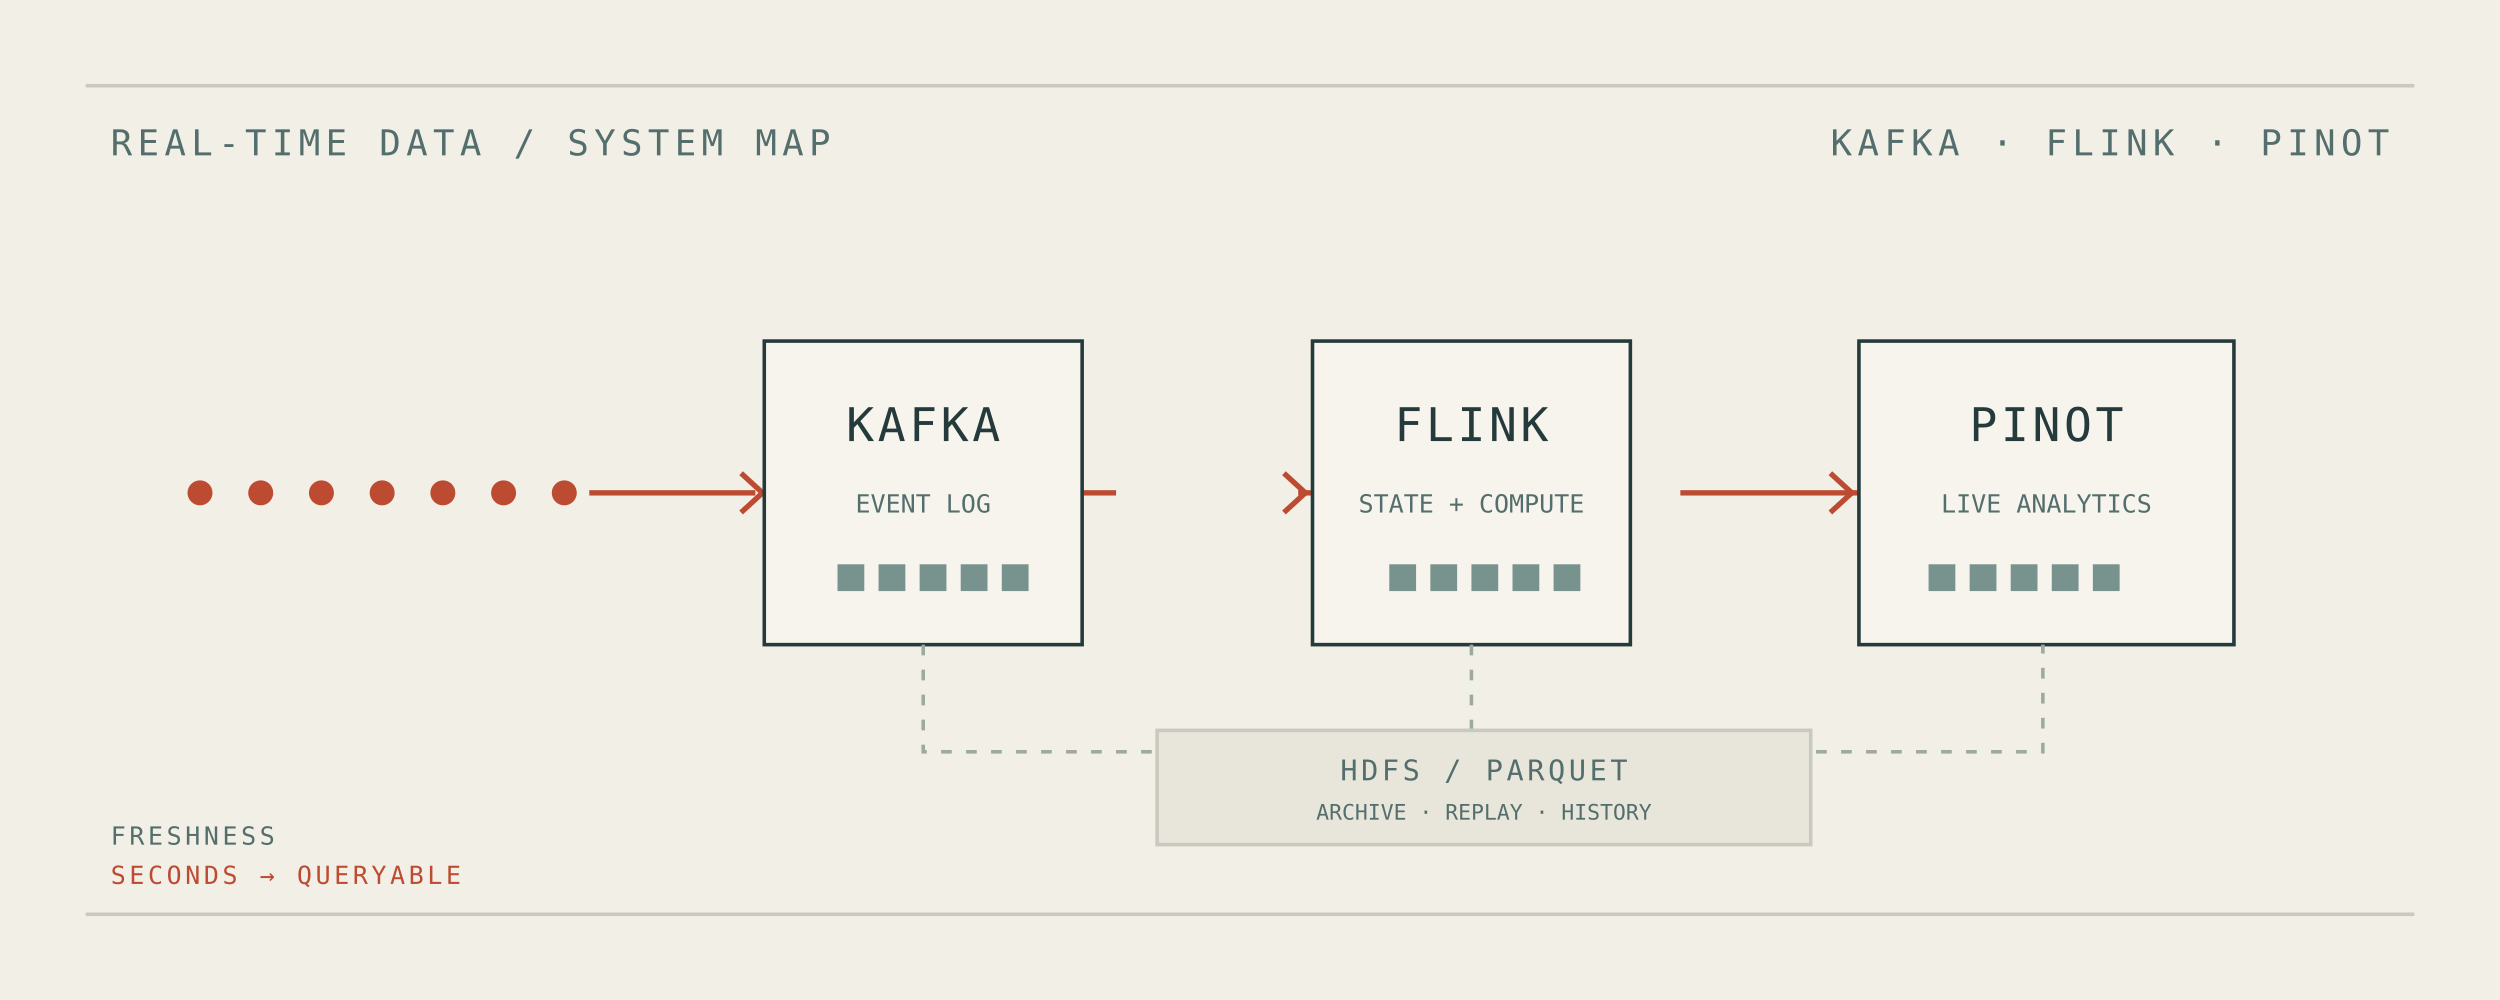
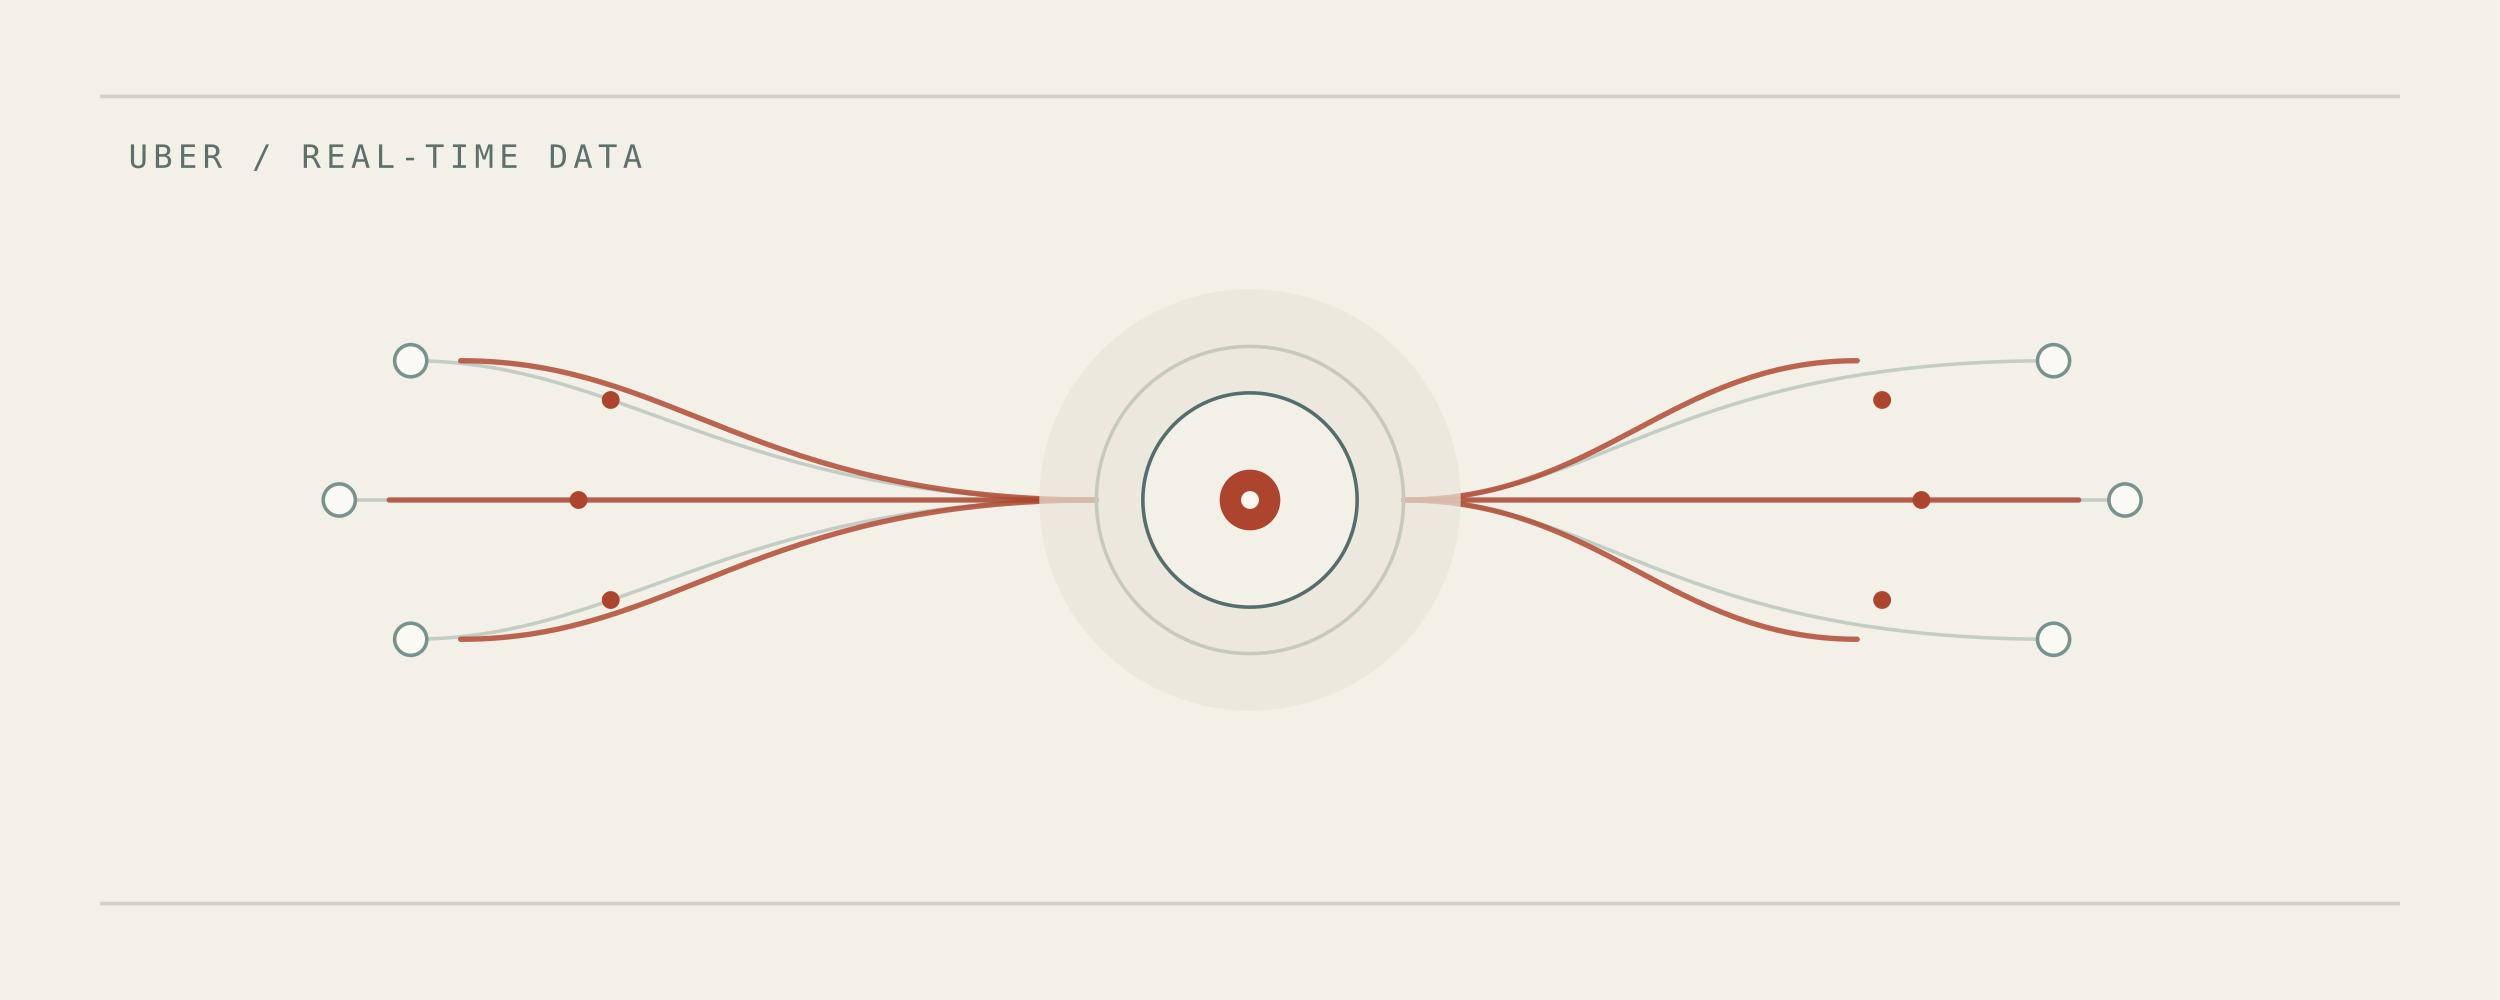
<svg xmlns="http://www.w3.org/2000/svg" viewBox="0 0 1400 560" role="img" aria-labelledby="title desc">
-   <rect width="1400" height="560" fill="#f2efe6" />
-   <path d="M48 48h1304M48 512h1304" stroke="#c9c9bf" stroke-width="2" />
-   <g fill="#536e6c" font-family="monospace" font-size="20" letter-spacing="3">
-     <text x="62" y="87">REAL-TIME DATA / SYSTEM MAP</text>
-     <text x="1338" y="87" text-anchor="end">KAFKA · FLINK · PINOT</text>
+   <rect width="1400" height="560" fill="#f3f0e7" />
+   <path d="M56 54h1288M56 506h1288" stroke="#d1d0c6" stroke-width="2" />
+   <text x="72" y="94" fill="#5d706c" font-family="DM Mono, monospace" font-size="18" letter-spacing="3">UBER / REAL-TIME DATA</text>
+   <g fill="none" stroke="#aebdb4" stroke-width="2" stroke-linecap="round" opacity=".68">
+     <path d="M230 202c120 0 178 78 384 78" />
+     <path d="M190 280h424" />
+     <path d="M230 358c120 0 178-78 384-78" />
+     <path d="M786 280c110 0 150-78 364-78" />
+     <path d="M786 280h404" />
+     <path d="M786 280c110 0 150 78 364 78" />
  </g>
-   <g fill="#bd4b31">
-     <circle cx="112" cy="276" r="7" />
-     <circle cx="146" cy="276" r="7" />
-     <circle cx="180" cy="276" r="7" />
-     <circle cx="214" cy="276" r="7" />
-     <circle cx="248" cy="276" r="7" />
-     <circle cx="282" cy="276" r="7" />
-     <circle cx="316" cy="276" r="7" />
+   <g fill="none" stroke="#ad442d" stroke-width="3" stroke-linecap="round" stroke-linejoin="round">
+     <path d="M258 202c120 0 164 78 356 78" opacity=".82" />
+     <path d="M218 280h396" opacity=".82" />
+     <path d="M258 358c120 0 164-78 356-78" opacity=".82" />
+     <path d="M786 280c110 0 150-78 254-78" opacity=".82" />
+     <path d="M786 280h378" opacity=".82" />
+     <path d="M786 280c110 0 150 78 254 78" opacity=".82" />
  </g>
-   <path d="M330 276h93m92 0h110m102 0h112m102 0h122" fill="none" stroke="#bd4b31" stroke-width="3" />
-   <path d="m415 265 12 11-12 11M719 265l12 11-12 11M1025 265l12 11-12 11" fill="none" stroke="#bd4b31" stroke-width="3" />
-   <g stroke="#243a3b" stroke-width="2" fill="#f6f4ed">
-     <rect x="428" y="191" width="178" height="170" />
-     <rect x="735" y="191" width="178" height="170" />
-     <rect x="1041" y="191" width="210" height="170" />
+   <g fill="#fbf9f3" stroke="#78928d" stroke-width="2">
+     <circle cx="230" cy="202" r="9" />
+     <circle cx="190" cy="280" r="9" />
+     <circle cx="230" cy="358" r="9" />
+     <circle cx="1150" cy="202" r="9" />
+     <circle cx="1190" cy="280" r="9" />
+     <circle cx="1150" cy="358" r="9" />
  </g>
-   <g fill="#243a3b" font-family="monospace" text-anchor="middle">
-     <text x="517" y="247" font-size="26" letter-spacing="2">KAFKA</text>
-     <text x="824" y="247" font-size="26" letter-spacing="2">FLINK</text>
-     <text x="1146" y="247" font-size="26" letter-spacing="2">PINOT</text>
-     <text x="517" y="287" font-size="14" fill="#536e6c">EVENT LOG</text>
-     <text x="824" y="287" font-size="14" fill="#536e6c">STATE + COMPUTE</text>
-     <text x="1146" y="287" font-size="14" fill="#536e6c">LIVE ANALYTICS</text>
+   <g fill="#ad442d">
+     <circle cx="342" cy="224" r="5" />
+     <circle cx="324" cy="280" r="5" />
+     <circle cx="342" cy="336" r="5" />
+     <circle cx="1054" cy="224" r="5" />
+     <circle cx="1076" cy="280" r="5" />
+     <circle cx="1054" cy="336" r="5" />
  </g>
-   <g fill="#78928d">
-     <rect x="469" y="316" width="15" height="15" />
-     <rect x="492" y="316" width="15" height="15" />
-     <rect x="515" y="316" width="15" height="15" />
-     <rect x="538" y="316" width="15" height="15" />
-     <rect x="561" y="316" width="15" height="15" />
-     <rect x="778" y="316" width="15" height="15" />
-     <rect x="801" y="316" width="15" height="15" />
-     <rect x="824" y="316" width="15" height="15" />
-     <rect x="847" y="316" width="15" height="15" />
-     <rect x="870" y="316" width="15" height="15" />
-     <rect x="1080" y="316" width="15" height="15" />
-     <rect x="1103" y="316" width="15" height="15" />
-     <rect x="1126" y="316" width="15" height="15" />
-     <rect x="1149" y="316" width="15" height="15" />
-     <rect x="1172" y="316" width="15" height="15" />
-   </g>
-   <path d="M517 361v60h627v-60" fill="none" stroke="#9daaa2" stroke-width="2" stroke-dasharray="6 8" />
-   <path d="M824 361v60" fill="none" stroke="#9daaa2" stroke-width="2" stroke-dasharray="6 8" />
-   <rect x="648" y="409" width="366" height="64" fill="#e8e5db" stroke="#c9c9bf" stroke-width="2" />
-   <g fill="#536e6c" font-family="monospace" text-anchor="middle">
-     <text x="831" y="437" font-size="16" letter-spacing="2">HDFS / PARQUET</text>
-     <text x="831" y="459" font-size="12">ARCHIVE · REPLAY · HISTORY</text>
-   </g>
-   <g fill="#536e6c" font-family="monospace" font-size="14" letter-spacing="2">
-     <text x="62" y="473">FRESHNESS</text>
-     <text x="62" y="495" fill="#bd4b31">SECONDS → QUERYABLE</text>
-   </g>
+   <circle cx="700" cy="280" r="118" fill="#e9e5da" opacity=".72" />
+   <circle cx="700" cy="280" r="86" fill="none" stroke="#c7c9bf" stroke-width="2" />
+   <circle cx="700" cy="280" r="60" fill="#f3f0e7" stroke="#536e6c" stroke-width="2" />
+   <circle cx="700" cy="280" r="17" fill="#ad442d" />
+   <circle cx="700" cy="280" r="5" fill="#fff8f0" />
</svg>
